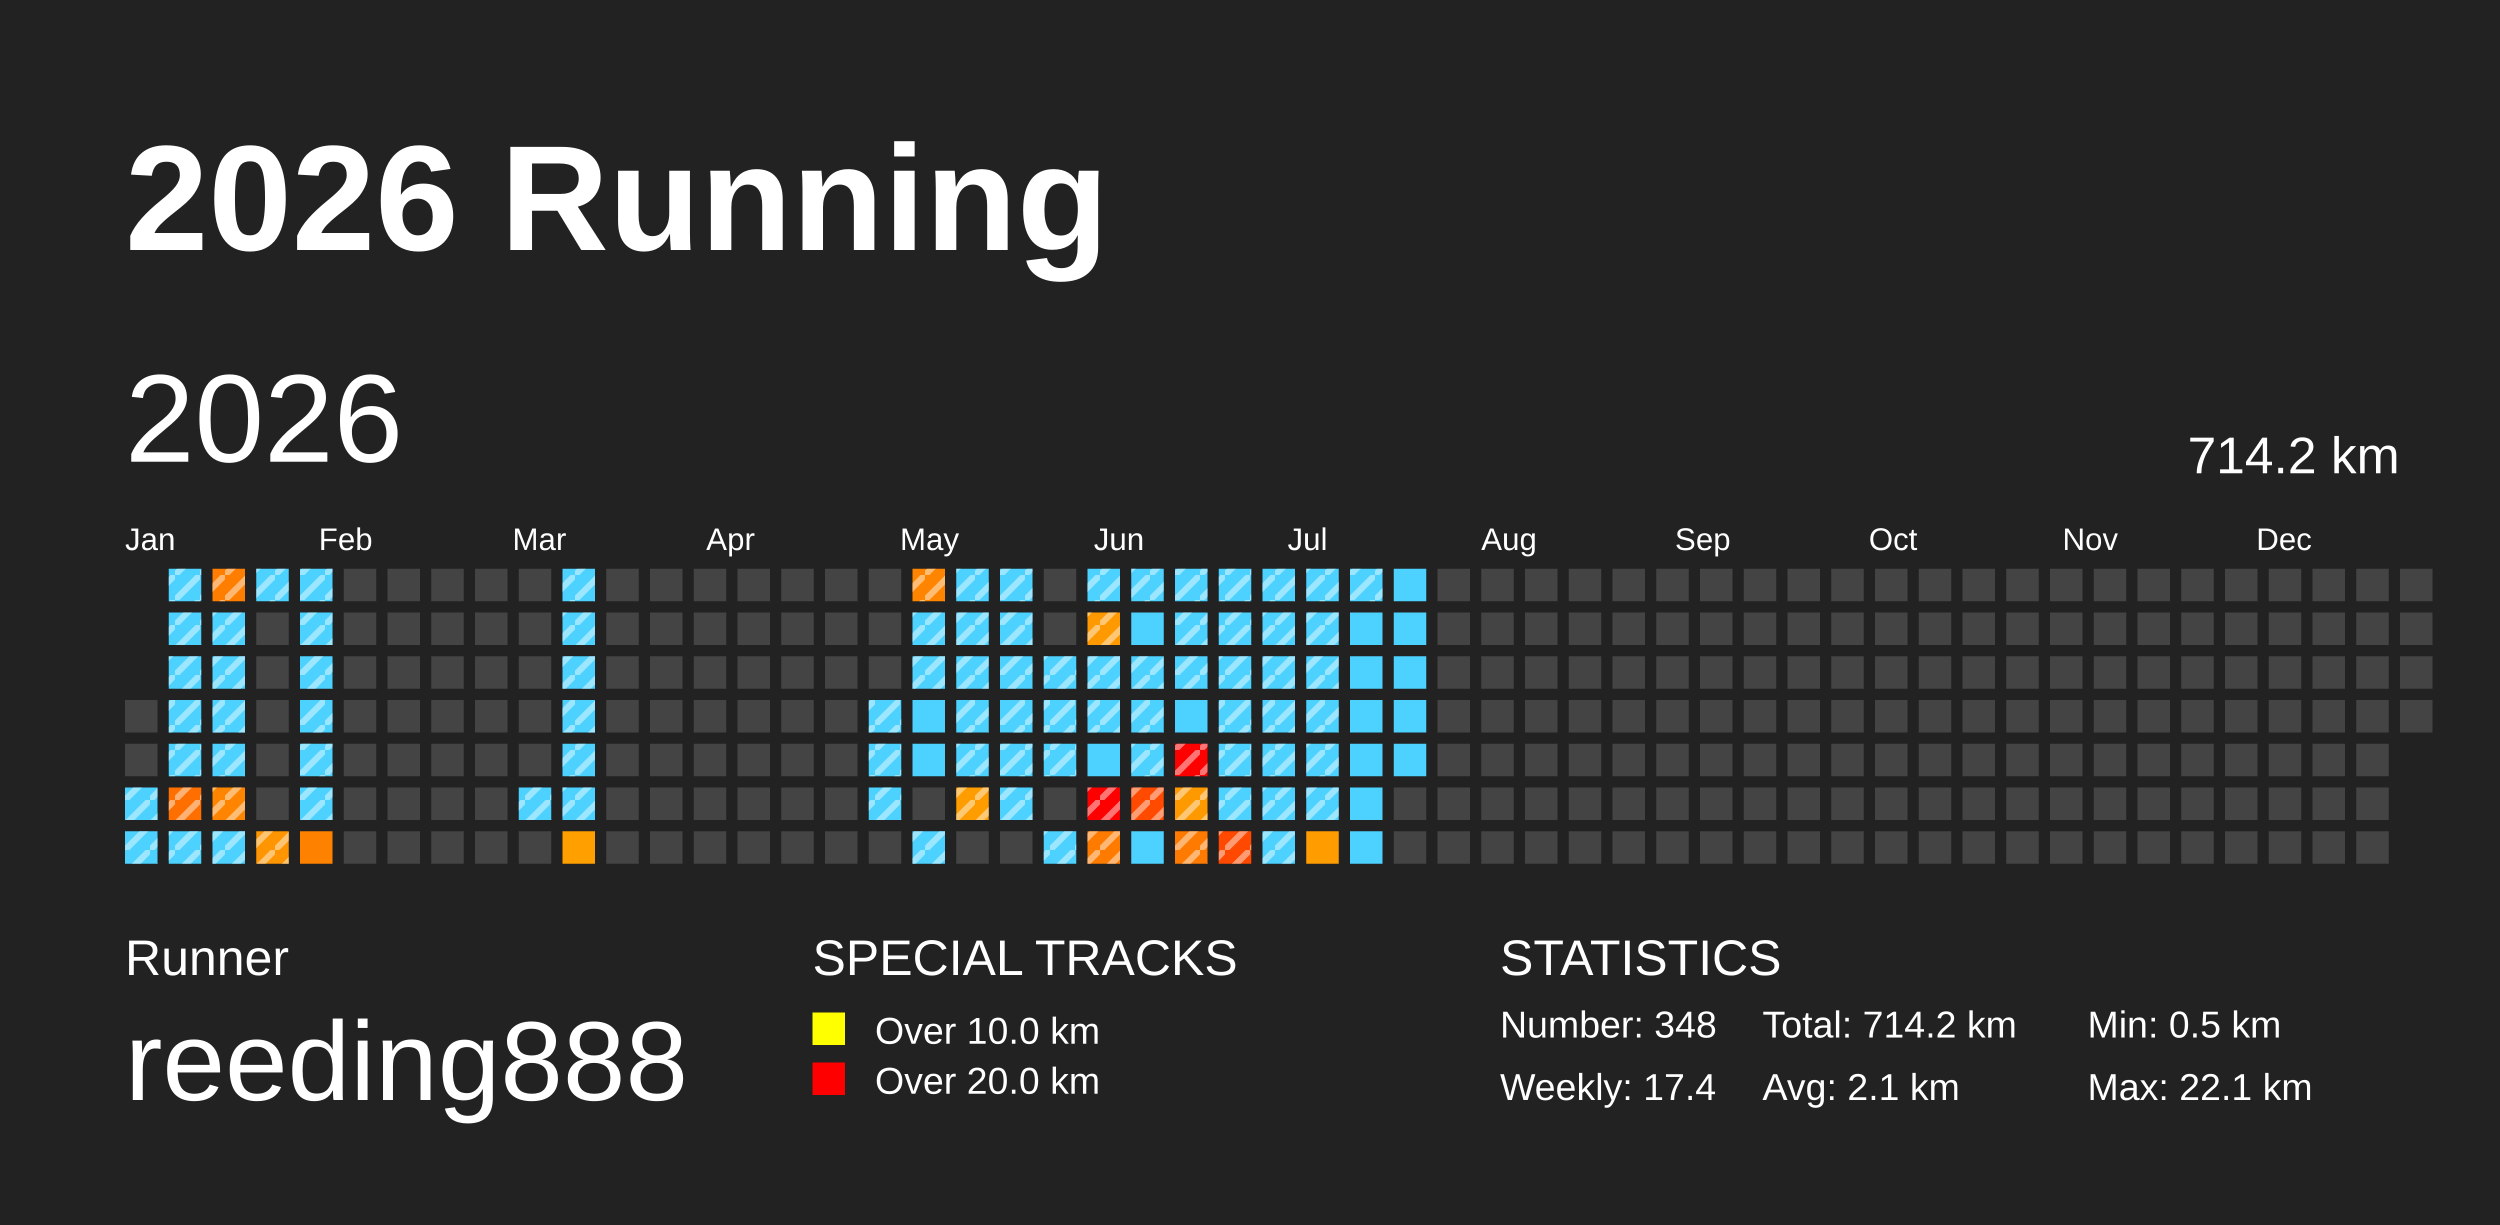
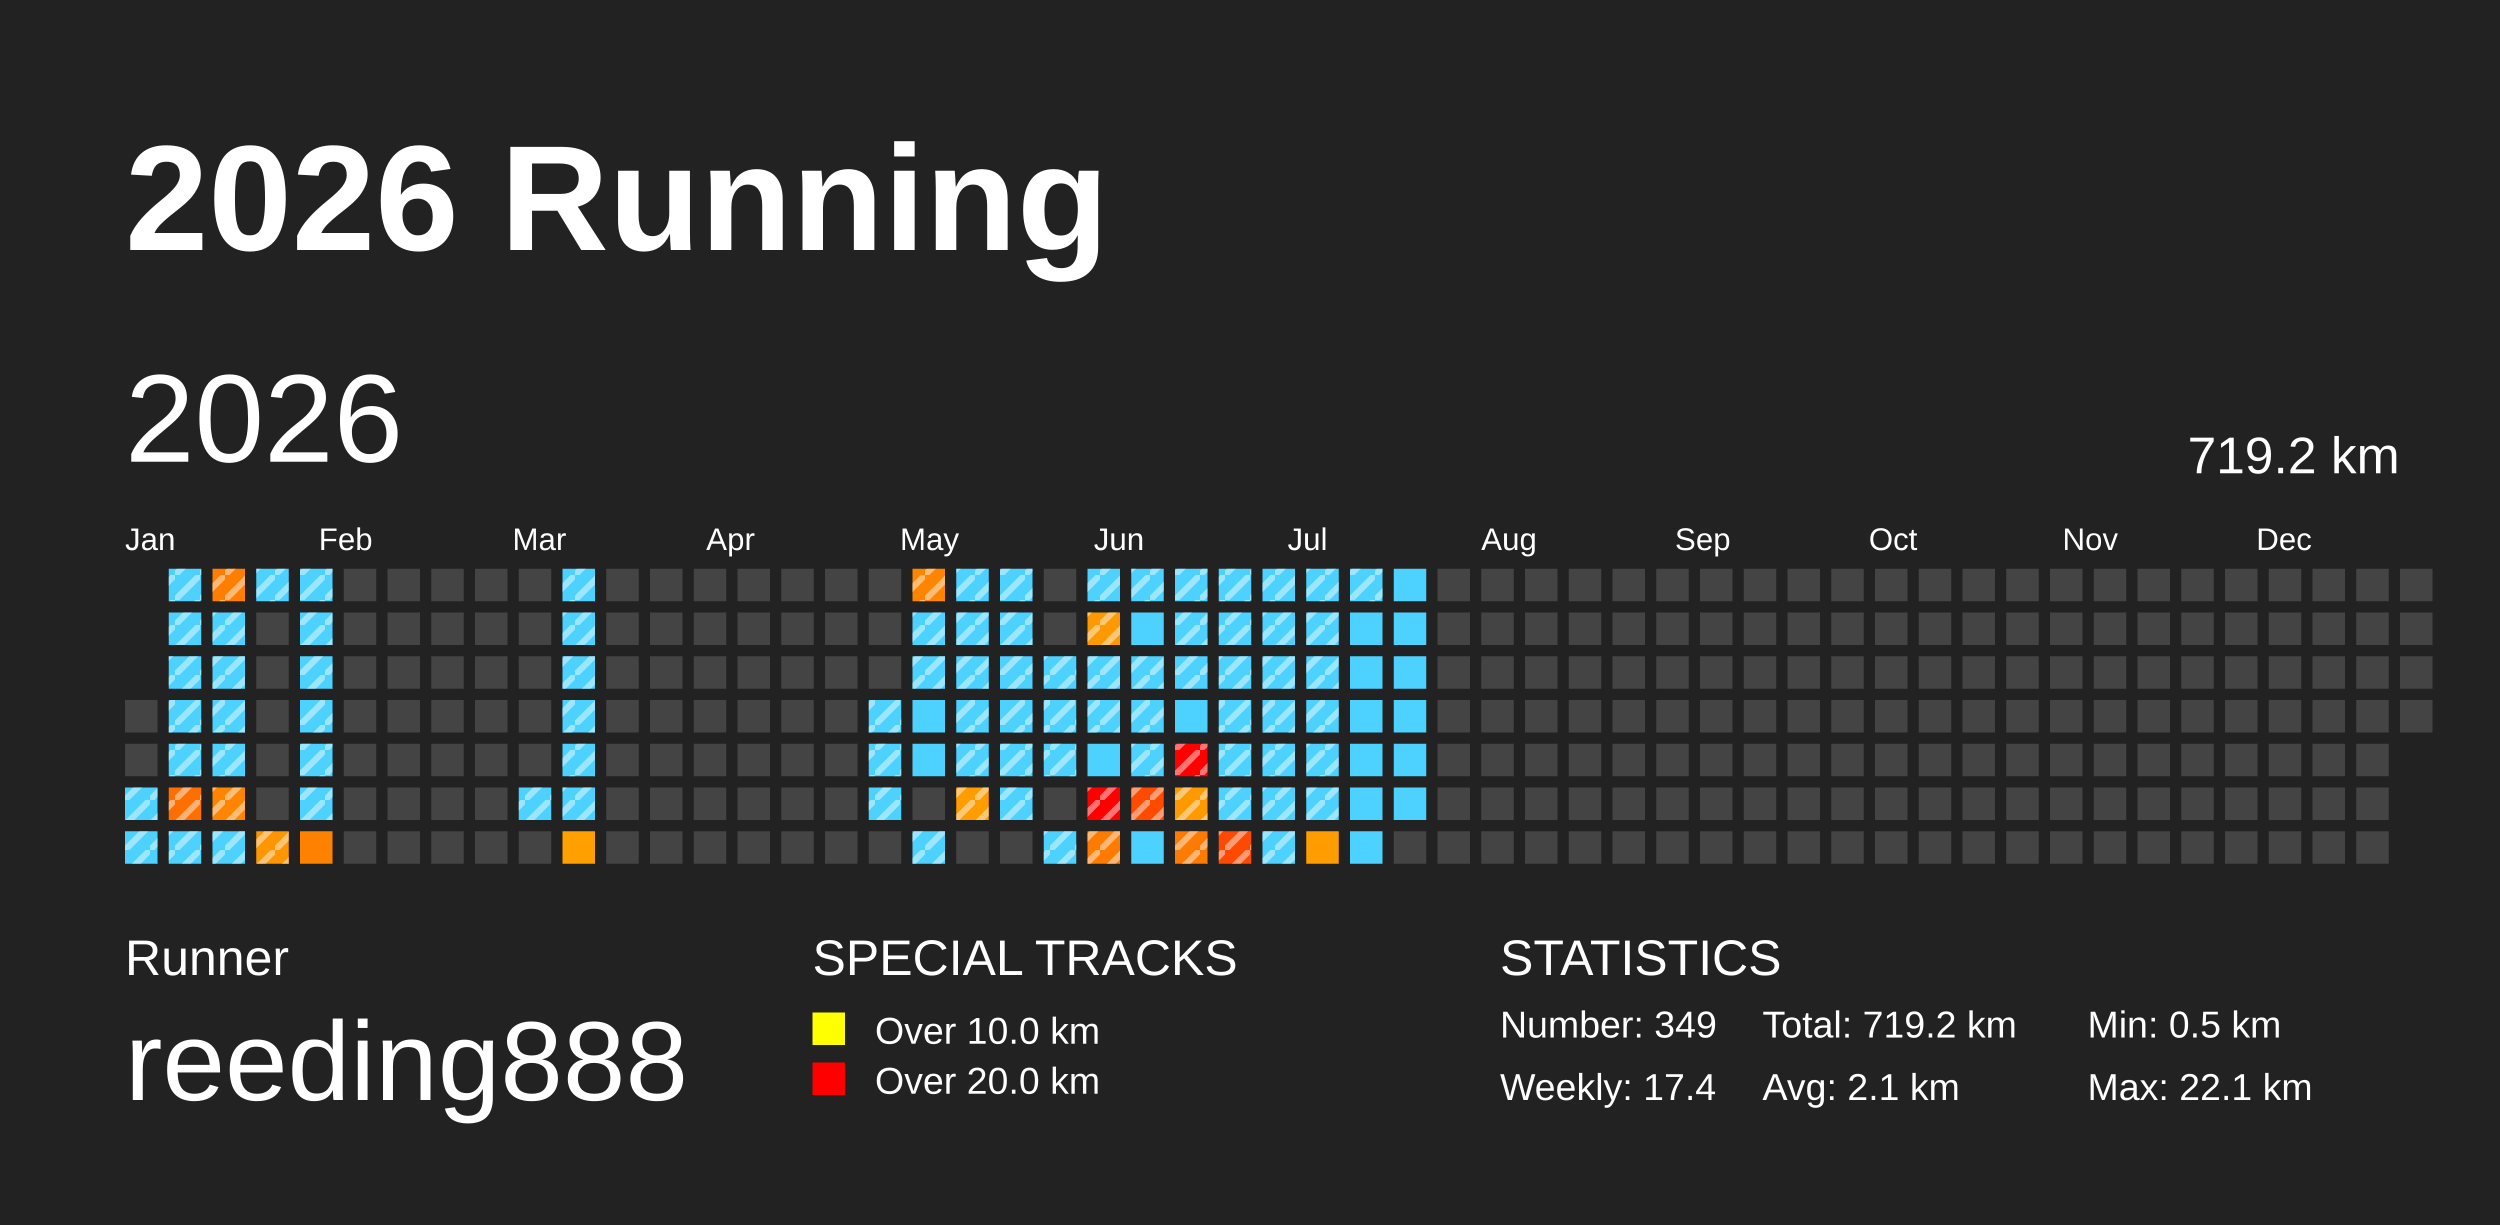
<svg xmlns="http://www.w3.org/2000/svg" baseProfile="full" height="98mm" version="1.1" viewBox="0,0,200,98" width="200mm">
  <defs>
    <pattern height="2" id="indoor-stripe" patternUnits="userSpaceOnUse" width="2">
      <line stroke="white" stroke-opacity="0.45" stroke-width="0.5" x1="0" x2="2" y1="2" y2="0" />
    </pattern>
  </defs>
  <rect fill="#222222" height="98" width="200" x="0" y="0" />
  <text fill="#FFFFFF" style="font-size:12px; font-family:Arial; font-weight:bold;" x="10" y="20">2026 Running</text>
  <text fill="#FFFFFF" style="font-size:4px; font-family:Arial" x="10" y="78">Runner</text>
  <text fill="#FFFFFF" style="font-size:9px; font-family:Arial" x="10" y="88">reeding888</text>
  <text fill="#FFFFFF" style="font-size:4px; font-family:Arial" x="65" y="78">SPECIAL TRACKS</text>
  <rect fill="yellow" height="2.6" width="2.6" x="65" y="81" />
  <text fill="#FFFFFF" style="font-size:3px; font-family:Arial" x="70" y="83.5">Over 10.0 km</text>
  <rect fill="red" height="2.6" width="2.6" x="65" y="85" />
  <text fill="#FFFFFF" style="font-size:3px; font-family:Arial" x="70" y="87.5">Over 20.0 km</text>
  <text fill="#FFFFFF" style="font-size:4px; font-family:Arial" x="120" y="78">STATISTICS</text>
-   <text fill="#FFFFFF" style="font-size:3px; font-family:Arial" x="120" y="83">Number: 348</text>
+   <text fill="#FFFFFF" style="font-size:3px; font-family:Arial" x="120" y="83">Number: 349</text>
  <text fill="#FFFFFF" style="font-size:3px; font-family:Arial" x="120" y="88">Weekly: 17.4</text>
-   <text fill="#FFFFFF" style="font-size:3px; font-family:Arial" x="141" y="83">Total: 714.2 km</text>
+   <text fill="#FFFFFF" style="font-size:3px; font-family:Arial" x="141" y="83">Total: 719.2 km</text>
  <text fill="#FFFFFF" style="font-size:3px; font-family:Arial" x="141" y="88">Avg: 2.1 km</text>
  <text fill="#FFFFFF" style="font-size:3px; font-family:Arial" x="167" y="83">Min: 0.5 km</text>
  <text fill="#FFFFFF" style="font-size:3px; font-family:Arial" x="167" y="88">Max: 22.1 km</text>
  <text dominant-baseline="hanging" fill="#FFFFFF" style="font-size:10.0px; font-family:Arial;" x="10" y="30">2026</text>
-   <text dominant-baseline="hanging" fill="#FFFFFF" style="font-size:4.125px; font-family:Arial;" x="175" y="35">714.2 km</text>
+   <text dominant-baseline="hanging" fill="#FFFFFF" style="font-size:4.125px; font-family:Arial;" x="175" y="35">719.2 km</text>
  <text fill="#FFFFFF" style="font-size:2.5px; font-family:Arial" x="10.0" y="44">Jan</text>
  <text fill="#FFFFFF" style="font-size:2.5px; font-family:Arial" x="25.5" y="44">Feb</text>
  <text fill="#FFFFFF" style="font-size:2.5px; font-family:Arial" x="41.0" y="44">Mar</text>
  <text fill="#FFFFFF" style="font-size:2.5px; font-family:Arial" x="56.5" y="44">Apr</text>
  <text fill="#FFFFFF" style="font-size:2.5px; font-family:Arial" x="72.0" y="44">May</text>
  <text fill="#FFFFFF" style="font-size:2.5px; font-family:Arial" x="87.5" y="44">Jun</text>
  <text fill="#FFFFFF" style="font-size:2.5px; font-family:Arial" x="103.0" y="44">Jul</text>
  <text fill="#FFFFFF" style="font-size:2.5px; font-family:Arial" x="118.5" y="44">Aug</text>
  <text fill="#FFFFFF" style="font-size:2.5px; font-family:Arial" x="134.0" y="44">Sep</text>
  <text fill="#FFFFFF" style="font-size:2.5px; font-family:Arial" x="149.5" y="44">Oct</text>
  <text fill="#FFFFFF" style="font-size:2.5px; font-family:Arial" x="165.0" y="44">Nov</text>
  <text fill="#FFFFFF" style="font-size:2.5px; font-family:Arial" x="180.5" y="44">Dec</text>
  <rect fill="#444444" height="2.6" width="2.6" x="10.0" y="56.0" />
  <rect fill="#444444" height="2.6" width="2.6" x="10.0" y="59.5" />
  <rect fill="#4dd2ff" height="2.6" width="2.6" x="10.0" y="63.0" />
  <rect fill="url(#indoor-stripe)" height="2.6" style="pointer-events: none;" width="2.6" x="10.0" y="63.0" />
  <rect fill="#4dd2ff" height="2.6" width="2.6" x="10.0" y="66.5" />
  <rect fill="url(#indoor-stripe)" height="2.6" style="pointer-events: none;" width="2.6" x="10.0" y="66.5" />
  <rect fill="#4dd2ff" height="2.6" width="2.6" x="13.5" y="45.5" />
  <rect fill="url(#indoor-stripe)" height="2.6" style="pointer-events: none;" width="2.6" x="13.5" y="45.5" />
  <rect fill="#4dd2ff" height="2.6" width="2.6" x="13.5" y="49.0" />
  <rect fill="url(#indoor-stripe)" height="2.6" style="pointer-events: none;" width="2.6" x="13.5" y="49.0" />
  <rect fill="#4dd2ff" height="2.6" width="2.6" x="13.5" y="52.5" />
  <rect fill="url(#indoor-stripe)" height="2.6" style="pointer-events: none;" width="2.6" x="13.5" y="52.5" />
  <rect fill="#4dd2ff" height="2.6" width="2.6" x="13.5" y="56.0" />
  <rect fill="url(#indoor-stripe)" height="2.6" style="pointer-events: none;" width="2.6" x="13.5" y="56.0" />
  <rect fill="#4dd2ff" height="2.6" width="2.6" x="13.5" y="59.5" />
  <rect fill="url(#indoor-stripe)" height="2.6" style="pointer-events: none;" width="2.6" x="13.5" y="59.5" />
  <rect fill="#ff6f00" height="2.6" width="2.6" x="13.5" y="63.0" />
  <rect fill="url(#indoor-stripe)" height="2.6" style="pointer-events: none;" width="2.6" x="13.5" y="63.0" />
  <rect fill="#4dd2ff" height="2.6" width="2.6" x="13.5" y="66.5" />
  <rect fill="url(#indoor-stripe)" height="2.6" style="pointer-events: none;" width="2.6" x="13.5" y="66.5" />
  <rect fill="#ff7e00" height="2.6" width="2.6" x="17.0" y="45.5" />
  <rect fill="url(#indoor-stripe)" height="2.6" style="pointer-events: none;" width="2.6" x="17.0" y="45.5" />
  <rect fill="#4dd2ff" height="2.6" width="2.6" x="17.0" y="49.0" />
  <rect fill="url(#indoor-stripe)" height="2.6" style="pointer-events: none;" width="2.6" x="17.0" y="49.0" />
  <rect fill="#4dd2ff" height="2.6" width="2.6" x="17.0" y="52.5" />
  <rect fill="url(#indoor-stripe)" height="2.6" style="pointer-events: none;" width="2.6" x="17.0" y="52.5" />
  <rect fill="#4dd2ff" height="2.6" width="2.6" x="17.0" y="56.0" />
  <rect fill="url(#indoor-stripe)" height="2.6" style="pointer-events: none;" width="2.6" x="17.0" y="56.0" />
  <rect fill="#4dd2ff" height="2.6" width="2.6" x="17.0" y="59.5" />
  <rect fill="url(#indoor-stripe)" height="2.6" style="pointer-events: none;" width="2.6" x="17.0" y="59.5" />
  <rect fill="#ff8500" height="2.6" width="2.6" x="17.0" y="63.0" />
  <rect fill="url(#indoor-stripe)" height="2.6" style="pointer-events: none;" width="2.6" x="17.0" y="63.0" />
  <rect fill="#4dd2ff" height="2.6" width="2.6" x="17.0" y="66.5" />
  <rect fill="url(#indoor-stripe)" height="2.6" style="pointer-events: none;" width="2.6" x="17.0" y="66.5" />
  <rect fill="#4dd2ff" height="2.6" width="2.6" x="20.5" y="45.5" />
  <rect fill="url(#indoor-stripe)" height="2.6" style="pointer-events: none;" width="2.6" x="20.5" y="45.5" />
  <rect fill="#444444" height="2.6" width="2.6" x="20.5" y="49.0" />
  <rect fill="#444444" height="2.6" width="2.6" x="20.5" y="52.5" />
  <rect fill="#444444" height="2.6" width="2.6" x="20.5" y="56.0" />
  <rect fill="#444444" height="2.6" width="2.6" x="20.5" y="59.5" />
  <rect fill="#444444" height="2.6" width="2.6" x="20.5" y="63.0" />
  <rect fill="#ff9500" height="2.6" width="2.6" x="20.5" y="66.5" />
  <rect fill="url(#indoor-stripe)" height="2.6" style="pointer-events: none;" width="2.6" x="20.5" y="66.5" />
  <rect fill="#4dd2ff" height="2.6" width="2.6" x="24.0" y="45.5" />
  <rect fill="url(#indoor-stripe)" height="2.6" style="pointer-events: none;" width="2.6" x="24.0" y="45.5" />
  <rect fill="#4dd2ff" height="2.6" width="2.6" x="24.0" y="49.0" />
  <rect fill="url(#indoor-stripe)" height="2.6" style="pointer-events: none;" width="2.6" x="24.0" y="49.0" />
  <rect fill="#4dd2ff" height="2.6" width="2.6" x="24.0" y="52.5" />
  <rect fill="url(#indoor-stripe)" height="2.6" style="pointer-events: none;" width="2.6" x="24.0" y="52.5" />
  <rect fill="#4dd2ff" height="2.6" width="2.6" x="24.0" y="56.0" />
  <rect fill="url(#indoor-stripe)" height="2.6" style="pointer-events: none;" width="2.6" x="24.0" y="56.0" />
  <rect fill="#4dd2ff" height="2.6" width="2.6" x="24.0" y="59.5" />
  <rect fill="url(#indoor-stripe)" height="2.6" style="pointer-events: none;" width="2.6" x="24.0" y="59.5" />
  <rect fill="#4dd2ff" height="2.6" width="2.6" x="24.0" y="63.0" />
  <rect fill="url(#indoor-stripe)" height="2.6" style="pointer-events: none;" width="2.6" x="24.0" y="63.0" />
  <rect fill="#ff8100" height="2.6" width="2.6" x="24.0" y="66.5" />
  <rect fill="#444444" height="2.6" width="2.6" x="27.5" y="45.5" />
  <rect fill="#444444" height="2.6" width="2.6" x="27.5" y="49.0" />
  <rect fill="#444444" height="2.6" width="2.6" x="27.5" y="52.5" />
  <rect fill="#444444" height="2.6" width="2.6" x="27.5" y="56.0" />
  <rect fill="#444444" height="2.6" width="2.6" x="27.5" y="59.5" />
  <rect fill="#444444" height="2.6" width="2.6" x="27.5" y="63.0" />
  <rect fill="#444444" height="2.6" width="2.6" x="27.5" y="66.5" />
  <rect fill="#444444" height="2.6" width="2.6" x="31.0" y="45.5" />
  <rect fill="#444444" height="2.6" width="2.6" x="31.0" y="49.0" />
  <rect fill="#444444" height="2.6" width="2.6" x="31.0" y="52.5" />
  <rect fill="#444444" height="2.6" width="2.6" x="31.0" y="56.0" />
  <rect fill="#444444" height="2.6" width="2.6" x="31.0" y="59.5" />
  <rect fill="#444444" height="2.6" width="2.6" x="31.0" y="63.0" />
  <rect fill="#444444" height="2.6" width="2.6" x="31.0" y="66.5" />
  <rect fill="#444444" height="2.6" width="2.6" x="34.5" y="45.5" />
  <rect fill="#444444" height="2.6" width="2.6" x="34.5" y="49.0" />
  <rect fill="#444444" height="2.6" width="2.6" x="34.5" y="52.5" />
  <rect fill="#444444" height="2.6" width="2.6" x="34.5" y="56.0" />
  <rect fill="#444444" height="2.6" width="2.6" x="34.5" y="59.5" />
  <rect fill="#444444" height="2.6" width="2.6" x="34.5" y="63.0" />
  <rect fill="#444444" height="2.6" width="2.6" x="34.5" y="66.5" />
  <rect fill="#444444" height="2.6" width="2.6" x="38.0" y="45.5" />
  <rect fill="#444444" height="2.6" width="2.6" x="38.0" y="49.0" />
  <rect fill="#444444" height="2.6" width="2.6" x="38.0" y="52.5" />
  <rect fill="#444444" height="2.6" width="2.6" x="38.0" y="56.0" />
  <rect fill="#444444" height="2.6" width="2.6" x="38.0" y="59.5" />
  <rect fill="#444444" height="2.6" width="2.6" x="38.0" y="63.0" />
  <rect fill="#444444" height="2.6" width="2.6" x="38.0" y="66.5" />
  <rect fill="#444444" height="2.6" width="2.6" x="41.5" y="45.5" />
  <rect fill="#444444" height="2.6" width="2.6" x="41.5" y="49.0" />
  <rect fill="#444444" height="2.6" width="2.6" x="41.5" y="52.5" />
  <rect fill="#444444" height="2.6" width="2.6" x="41.5" y="56.0" />
  <rect fill="#444444" height="2.6" width="2.6" x="41.5" y="59.5" />
  <rect fill="#4dd2ff" height="2.6" width="2.6" x="41.5" y="63.0" />
  <rect fill="url(#indoor-stripe)" height="2.6" style="pointer-events: none;" width="2.6" x="41.5" y="63.0" />
  <rect fill="#444444" height="2.6" width="2.6" x="41.5" y="66.5" />
  <rect fill="#4dd2ff" height="2.6" width="2.6" x="45.0" y="45.5" />
  <rect fill="url(#indoor-stripe)" height="2.6" style="pointer-events: none;" width="2.6" x="45.0" y="45.5" />
  <rect fill="#4dd2ff" height="2.6" width="2.6" x="45.0" y="49.0" />
  <rect fill="url(#indoor-stripe)" height="2.6" style="pointer-events: none;" width="2.6" x="45.0" y="49.0" />
  <rect fill="#4dd2ff" height="2.6" width="2.6" x="45.0" y="52.5" />
  <rect fill="url(#indoor-stripe)" height="2.6" style="pointer-events: none;" width="2.6" x="45.0" y="52.5" />
  <rect fill="#4dd2ff" height="2.6" width="2.6" x="45.0" y="56.0" />
  <rect fill="url(#indoor-stripe)" height="2.6" style="pointer-events: none;" width="2.6" x="45.0" y="56.0" />
  <rect fill="#4dd2ff" height="2.6" width="2.6" x="45.0" y="59.5" />
  <rect fill="url(#indoor-stripe)" height="2.6" style="pointer-events: none;" width="2.6" x="45.0" y="59.5" />
  <rect fill="#4dd2ff" height="2.6" width="2.6" x="45.0" y="63.0" />
  <rect fill="url(#indoor-stripe)" height="2.6" style="pointer-events: none;" width="2.6" x="45.0" y="63.0" />
  <rect fill="#ff9f00" height="2.6" width="2.6" x="45.0" y="66.5" />
  <rect fill="#444444" height="2.6" width="2.6" x="48.5" y="45.5" />
  <rect fill="#444444" height="2.6" width="2.6" x="48.5" y="49.0" />
  <rect fill="#444444" height="2.6" width="2.6" x="48.5" y="52.5" />
  <rect fill="#444444" height="2.6" width="2.6" x="48.5" y="56.0" />
  <rect fill="#444444" height="2.6" width="2.6" x="48.5" y="59.5" />
  <rect fill="#444444" height="2.6" width="2.6" x="48.5" y="63.0" />
  <rect fill="#444444" height="2.6" width="2.6" x="48.5" y="66.5" />
  <rect fill="#444444" height="2.6" width="2.6" x="52.0" y="45.5" />
  <rect fill="#444444" height="2.6" width="2.6" x="52.0" y="49.0" />
  <rect fill="#444444" height="2.6" width="2.6" x="52.0" y="52.5" />
  <rect fill="#444444" height="2.6" width="2.6" x="52.0" y="56.0" />
  <rect fill="#444444" height="2.6" width="2.6" x="52.0" y="59.5" />
  <rect fill="#444444" height="2.6" width="2.6" x="52.0" y="63.0" />
  <rect fill="#444444" height="2.6" width="2.6" x="52.0" y="66.5" />
  <rect fill="#444444" height="2.6" width="2.6" x="55.5" y="45.5" />
  <rect fill="#444444" height="2.6" width="2.6" x="55.5" y="49.0" />
  <rect fill="#444444" height="2.6" width="2.6" x="55.5" y="52.5" />
  <rect fill="#444444" height="2.6" width="2.6" x="55.5" y="56.0" />
  <rect fill="#444444" height="2.6" width="2.6" x="55.5" y="59.5" />
  <rect fill="#444444" height="2.6" width="2.6" x="55.5" y="63.0" />
  <rect fill="#444444" height="2.6" width="2.6" x="55.5" y="66.5" />
  <rect fill="#444444" height="2.6" width="2.6" x="59.0" y="45.5" />
  <rect fill="#444444" height="2.6" width="2.6" x="59.0" y="49.0" />
  <rect fill="#444444" height="2.6" width="2.6" x="59.0" y="52.5" />
  <rect fill="#444444" height="2.6" width="2.6" x="59.0" y="56.0" />
  <rect fill="#444444" height="2.6" width="2.6" x="59.0" y="59.5" />
  <rect fill="#444444" height="2.6" width="2.6" x="59.0" y="63.0" />
  <rect fill="#444444" height="2.6" width="2.6" x="59.0" y="66.5" />
  <rect fill="#444444" height="2.6" width="2.6" x="62.5" y="45.5" />
  <rect fill="#444444" height="2.6" width="2.6" x="62.5" y="49.0" />
  <rect fill="#444444" height="2.6" width="2.6" x="62.5" y="52.5" />
  <rect fill="#444444" height="2.6" width="2.6" x="62.5" y="56.0" />
  <rect fill="#444444" height="2.6" width="2.6" x="62.5" y="59.5" />
  <rect fill="#444444" height="2.6" width="2.6" x="62.5" y="63.0" />
  <rect fill="#444444" height="2.6" width="2.6" x="62.5" y="66.5" />
  <rect fill="#444444" height="2.6" width="2.6" x="66.0" y="45.5" />
  <rect fill="#444444" height="2.6" width="2.6" x="66.0" y="49.0" />
  <rect fill="#444444" height="2.6" width="2.6" x="66.0" y="52.5" />
  <rect fill="#444444" height="2.6" width="2.6" x="66.0" y="56.0" />
  <rect fill="#444444" height="2.6" width="2.6" x="66.0" y="59.5" />
  <rect fill="#444444" height="2.6" width="2.6" x="66.0" y="63.0" />
  <rect fill="#444444" height="2.6" width="2.6" x="66.0" y="66.5" />
  <rect fill="#444444" height="2.6" width="2.6" x="69.5" y="45.5" />
  <rect fill="#444444" height="2.6" width="2.6" x="69.5" y="49.0" />
  <rect fill="#444444" height="2.6" width="2.6" x="69.5" y="52.5" />
  <rect fill="#4dd2ff" height="2.6" width="2.6" x="69.5" y="56.0" />
  <rect fill="url(#indoor-stripe)" height="2.6" style="pointer-events: none;" width="2.6" x="69.5" y="56.0" />
  <rect fill="#4dd2ff" height="2.6" width="2.6" x="69.5" y="59.5" />
  <rect fill="url(#indoor-stripe)" height="2.6" style="pointer-events: none;" width="2.6" x="69.5" y="59.5" />
  <rect fill="#4dd2ff" height="2.6" width="2.6" x="69.5" y="63.0" />
  <rect fill="url(#indoor-stripe)" height="2.6" style="pointer-events: none;" width="2.6" x="69.5" y="63.0" />
  <rect fill="#444444" height="2.6" width="2.6" x="69.5" y="66.5" />
  <rect fill="#ff8500" height="2.6" width="2.6" x="73.0" y="45.5" />
  <rect fill="url(#indoor-stripe)" height="2.6" style="pointer-events: none;" width="2.6" x="73.0" y="45.5" />
  <rect fill="#4dd2ff" height="2.6" width="2.6" x="73.0" y="49.0" />
  <rect fill="url(#indoor-stripe)" height="2.6" style="pointer-events: none;" width="2.6" x="73.0" y="49.0" />
  <rect fill="#4dd2ff" height="2.6" width="2.6" x="73.0" y="52.5" />
  <rect fill="url(#indoor-stripe)" height="2.6" style="pointer-events: none;" width="2.6" x="73.0" y="52.5" />
  <rect fill="#4dd2ff" height="2.6" width="2.6" x="73.0" y="56.0" />
  <rect fill="#4dd2ff" height="2.6" width="2.6" x="73.0" y="59.5" />
  <rect fill="#444444" height="2.6" width="2.6" x="73.0" y="63.0" />
  <rect fill="#4dd2ff" height="2.6" width="2.6" x="73.0" y="66.5" />
  <rect fill="url(#indoor-stripe)" height="2.6" style="pointer-events: none;" width="2.6" x="73.0" y="66.5" />
  <rect fill="#4dd2ff" height="2.6" width="2.6" x="76.5" y="45.5" />
  <rect fill="url(#indoor-stripe)" height="2.6" style="pointer-events: none;" width="2.6" x="76.5" y="45.5" />
  <rect fill="#4dd2ff" height="2.6" width="2.6" x="76.5" y="49.0" />
  <rect fill="url(#indoor-stripe)" height="2.6" style="pointer-events: none;" width="2.6" x="76.5" y="49.0" />
  <rect fill="#4dd2ff" height="2.6" width="2.6" x="76.5" y="52.5" />
  <rect fill="url(#indoor-stripe)" height="2.6" style="pointer-events: none;" width="2.6" x="76.5" y="52.5" />
  <rect fill="#4dd2ff" height="2.6" width="2.6" x="76.5" y="56.0" />
  <rect fill="url(#indoor-stripe)" height="2.6" style="pointer-events: none;" width="2.6" x="76.5" y="56.0" />
  <rect fill="#4dd2ff" height="2.6" width="2.6" x="76.5" y="59.5" />
  <rect fill="url(#indoor-stripe)" height="2.6" style="pointer-events: none;" width="2.6" x="76.5" y="59.5" />
  <rect fill="#ff9c00" height="2.6" width="2.6" x="76.5" y="63.0" />
  <rect fill="url(#indoor-stripe)" height="2.6" style="pointer-events: none;" width="2.6" x="76.5" y="63.0" />
  <rect fill="#444444" height="2.6" width="2.6" x="76.5" y="66.5" />
  <rect fill="#4dd2ff" height="2.6" width="2.6" x="80.0" y="45.5" />
  <rect fill="url(#indoor-stripe)" height="2.6" style="pointer-events: none;" width="2.6" x="80.0" y="45.5" />
  <rect fill="#4dd2ff" height="2.6" width="2.6" x="80.0" y="49.0" />
  <rect fill="url(#indoor-stripe)" height="2.6" style="pointer-events: none;" width="2.6" x="80.0" y="49.0" />
  <rect fill="#4dd2ff" height="2.6" width="2.6" x="80.0" y="52.5" />
  <rect fill="url(#indoor-stripe)" height="2.6" style="pointer-events: none;" width="2.6" x="80.0" y="52.5" />
  <rect fill="#4dd2ff" height="2.6" width="2.6" x="80.0" y="56.0" />
  <rect fill="url(#indoor-stripe)" height="2.6" style="pointer-events: none;" width="2.6" x="80.0" y="56.0" />
  <rect fill="#4dd2ff" height="2.6" width="2.6" x="80.0" y="59.5" />
  <rect fill="url(#indoor-stripe)" height="2.6" style="pointer-events: none;" width="2.6" x="80.0" y="59.5" />
  <rect fill="#4dd2ff" height="2.6" width="2.6" x="80.0" y="63.0" />
  <rect fill="url(#indoor-stripe)" height="2.6" style="pointer-events: none;" width="2.6" x="80.0" y="63.0" />
  <rect fill="#444444" height="2.6" width="2.6" x="80.0" y="66.5" />
  <rect fill="#444444" height="2.6" width="2.6" x="83.5" y="45.5" />
  <rect fill="#444444" height="2.6" width="2.6" x="83.5" y="49.0" />
  <rect fill="#4dd2ff" height="2.6" width="2.6" x="83.5" y="52.5" />
  <rect fill="url(#indoor-stripe)" height="2.6" style="pointer-events: none;" width="2.6" x="83.5" y="52.5" />
  <rect fill="#4dd2ff" height="2.6" width="2.6" x="83.5" y="56.0" />
  <rect fill="url(#indoor-stripe)" height="2.6" style="pointer-events: none;" width="2.6" x="83.5" y="56.0" />
  <rect fill="#4dd2ff" height="2.6" width="2.6" x="83.5" y="59.5" />
  <rect fill="url(#indoor-stripe)" height="2.6" style="pointer-events: none;" width="2.6" x="83.5" y="59.5" />
  <rect fill="#444444" height="2.6" width="2.6" x="83.5" y="63.0" />
  <rect fill="#4dd2ff" height="2.6" width="2.6" x="83.5" y="66.5" />
  <rect fill="url(#indoor-stripe)" height="2.6" style="pointer-events: none;" width="2.6" x="83.5" y="66.5" />
  <rect fill="#4dd2ff" height="2.6" width="2.6" x="87.0" y="45.5" />
  <rect fill="url(#indoor-stripe)" height="2.6" style="pointer-events: none;" width="2.6" x="87.0" y="45.5" />
  <rect fill="#ff9900" height="2.6" width="2.6" x="87.0" y="49.0" />
  <rect fill="url(#indoor-stripe)" height="2.6" style="pointer-events: none;" width="2.6" x="87.0" y="49.0" />
  <rect fill="#4dd2ff" height="2.6" width="2.6" x="87.0" y="52.5" />
  <rect fill="url(#indoor-stripe)" height="2.6" style="pointer-events: none;" width="2.6" x="87.0" y="52.5" />
  <rect fill="#4dd2ff" height="2.6" width="2.6" x="87.0" y="56.0" />
  <rect fill="url(#indoor-stripe)" height="2.6" style="pointer-events: none;" width="2.6" x="87.0" y="56.0" />
  <rect fill="#4dd2ff" height="2.6" width="2.6" x="87.0" y="59.5" />
  <rect fill="red" height="2.6" width="2.6" x="87.0" y="63.0" />
  <rect fill="url(#indoor-stripe)" height="2.6" style="pointer-events: none;" width="2.6" x="87.0" y="63.0" />
  <rect fill="#ff7b00" height="2.6" width="2.6" x="87.0" y="66.5" />
  <rect fill="url(#indoor-stripe)" height="2.6" style="pointer-events: none;" width="2.6" x="87.0" y="66.5" />
  <rect fill="#4dd2ff" height="2.6" width="2.6" x="90.5" y="45.5" />
  <rect fill="url(#indoor-stripe)" height="2.6" style="pointer-events: none;" width="2.6" x="90.5" y="45.5" />
  <rect fill="#4dd2ff" height="2.6" width="2.6" x="90.5" y="49.0" />
  <rect fill="#4dd2ff" height="2.6" width="2.6" x="90.5" y="52.5" />
  <rect fill="url(#indoor-stripe)" height="2.6" style="pointer-events: none;" width="2.6" x="90.5" y="52.5" />
  <rect fill="#4dd2ff" height="2.6" width="2.6" x="90.5" y="56.0" />
  <rect fill="url(#indoor-stripe)" height="2.6" style="pointer-events: none;" width="2.6" x="90.5" y="56.0" />
  <rect fill="#4dd2ff" height="2.6" width="2.6" x="90.5" y="59.5" />
  <rect fill="url(#indoor-stripe)" height="2.6" style="pointer-events: none;" width="2.6" x="90.5" y="59.5" />
  <rect fill="#ff4a00" height="2.6" width="2.6" x="90.5" y="63.0" />
  <rect fill="url(#indoor-stripe)" height="2.6" style="pointer-events: none;" width="2.6" x="90.5" y="63.0" />
  <rect fill="#4dd2ff" height="2.6" width="2.6" x="90.5" y="66.5" />
  <rect fill="#4dd2ff" height="2.6" width="2.6" x="94.0" y="45.5" />
  <rect fill="url(#indoor-stripe)" height="2.6" style="pointer-events: none;" width="2.6" x="94.0" y="45.5" />
  <rect fill="#4dd2ff" height="2.6" width="2.6" x="94.0" y="49.0" />
  <rect fill="url(#indoor-stripe)" height="2.6" style="pointer-events: none;" width="2.6" x="94.0" y="49.0" />
  <rect fill="#4dd2ff" height="2.6" width="2.6" x="94.0" y="52.5" />
  <rect fill="url(#indoor-stripe)" height="2.6" style="pointer-events: none;" width="2.6" x="94.0" y="52.5" />
  <rect fill="#4dd2ff" height="2.6" width="2.6" x="94.0" y="56.0" />
  <rect fill="red" height="2.6" width="2.6" x="94.0" y="59.5" />
  <rect fill="url(#indoor-stripe)" height="2.6" style="pointer-events: none;" width="2.6" x="94.0" y="59.5" />
  <rect fill="#ff9900" height="2.6" width="2.6" x="94.0" y="63.0" />
  <rect fill="url(#indoor-stripe)" height="2.6" style="pointer-events: none;" width="2.6" x="94.0" y="63.0" />
  <rect fill="#ff7a00" height="2.6" width="2.6" x="94.0" y="66.5" />
  <rect fill="url(#indoor-stripe)" height="2.6" style="pointer-events: none;" width="2.6" x="94.0" y="66.5" />
  <rect fill="#4dd2ff" height="2.6" width="2.6" x="97.5" y="45.5" />
  <rect fill="url(#indoor-stripe)" height="2.6" style="pointer-events: none;" width="2.6" x="97.5" y="45.5" />
  <rect fill="#4dd2ff" height="2.6" width="2.6" x="97.5" y="49.0" />
  <rect fill="url(#indoor-stripe)" height="2.6" style="pointer-events: none;" width="2.6" x="97.5" y="49.0" />
  <rect fill="#4dd2ff" height="2.6" width="2.6" x="97.5" y="52.5" />
  <rect fill="url(#indoor-stripe)" height="2.6" style="pointer-events: none;" width="2.6" x="97.5" y="52.5" />
  <rect fill="#4dd2ff" height="2.6" width="2.6" x="97.5" y="56.0" />
  <rect fill="url(#indoor-stripe)" height="2.6" style="pointer-events: none;" width="2.6" x="97.5" y="56.0" />
  <rect fill="#4dd2ff" height="2.6" width="2.6" x="97.5" y="59.5" />
  <rect fill="url(#indoor-stripe)" height="2.6" style="pointer-events: none;" width="2.6" x="97.5" y="59.5" />
  <rect fill="#4dd2ff" height="2.6" width="2.6" x="97.5" y="63.0" />
  <rect fill="url(#indoor-stripe)" height="2.6" style="pointer-events: none;" width="2.6" x="97.5" y="63.0" />
  <rect fill="#ff4900" height="2.6" width="2.6" x="97.5" y="66.5" />
  <rect fill="url(#indoor-stripe)" height="2.6" style="pointer-events: none;" width="2.6" x="97.5" y="66.5" />
  <rect fill="#4dd2ff" height="2.6" width="2.6" x="101.0" y="45.5" />
  <rect fill="url(#indoor-stripe)" height="2.6" style="pointer-events: none;" width="2.6" x="101.0" y="45.5" />
  <rect fill="#4dd2ff" height="2.6" width="2.6" x="101.0" y="49.0" />
  <rect fill="url(#indoor-stripe)" height="2.6" style="pointer-events: none;" width="2.6" x="101.0" y="49.0" />
  <rect fill="#4dd2ff" height="2.6" width="2.6" x="101.0" y="52.5" />
  <rect fill="url(#indoor-stripe)" height="2.6" style="pointer-events: none;" width="2.6" x="101.0" y="52.5" />
  <rect fill="#4dd2ff" height="2.6" width="2.6" x="101.0" y="56.0" />
  <rect fill="url(#indoor-stripe)" height="2.6" style="pointer-events: none;" width="2.6" x="101.0" y="56.0" />
  <rect fill="#4dd2ff" height="2.6" width="2.6" x="101.0" y="59.5" />
  <rect fill="url(#indoor-stripe)" height="2.6" style="pointer-events: none;" width="2.6" x="101.0" y="59.5" />
  <rect fill="#4dd2ff" height="2.6" width="2.6" x="101.0" y="63.0" />
  <rect fill="url(#indoor-stripe)" height="2.6" style="pointer-events: none;" width="2.6" x="101.0" y="63.0" />
  <rect fill="#4dd2ff" height="2.6" width="2.6" x="101.0" y="66.5" />
  <rect fill="url(#indoor-stripe)" height="2.6" style="pointer-events: none;" width="2.6" x="101.0" y="66.5" />
  <rect fill="#4dd2ff" height="2.6" width="2.6" x="104.5" y="45.5" />
  <rect fill="url(#indoor-stripe)" height="2.6" style="pointer-events: none;" width="2.6" x="104.5" y="45.5" />
  <rect fill="#4dd2ff" height="2.6" width="2.6" x="104.5" y="49.0" />
  <rect fill="url(#indoor-stripe)" height="2.6" style="pointer-events: none;" width="2.6" x="104.5" y="49.0" />
  <rect fill="#4dd2ff" height="2.6" width="2.6" x="104.5" y="52.5" />
  <rect fill="url(#indoor-stripe)" height="2.6" style="pointer-events: none;" width="2.6" x="104.5" y="52.5" />
  <rect fill="#4dd2ff" height="2.6" width="2.6" x="104.5" y="56.0" />
  <rect fill="url(#indoor-stripe)" height="2.6" style="pointer-events: none;" width="2.6" x="104.5" y="56.0" />
  <rect fill="#4dd2ff" height="2.6" width="2.6" x="104.5" y="59.5" />
  <rect fill="url(#indoor-stripe)" height="2.6" style="pointer-events: none;" width="2.6" x="104.5" y="59.5" />
  <rect fill="#4dd2ff" height="2.6" width="2.6" x="104.5" y="63.0" />
  <rect fill="url(#indoor-stripe)" height="2.6" style="pointer-events: none;" width="2.6" x="104.5" y="63.0" />
  <rect fill="#ff9d00" height="2.6" width="2.6" x="104.5" y="66.5" />
  <rect fill="#4dd2ff" height="2.6" width="2.6" x="108.0" y="45.5" />
  <rect fill="url(#indoor-stripe)" height="2.6" style="pointer-events: none;" width="2.6" x="108.0" y="45.5" />
  <rect fill="#4dd2ff" height="2.6" width="2.6" x="108.0" y="49.0" />
  <rect fill="#4dd2ff" height="2.6" width="2.6" x="108.0" y="52.5" />
  <rect fill="#4dd2ff" height="2.6" width="2.6" x="108.0" y="56.0" />
  <rect fill="#4dd2ff" height="2.6" width="2.6" x="108.0" y="59.5" />
  <rect fill="#4dd2ff" height="2.6" width="2.6" x="108.0" y="63.0" />
  <rect fill="#4dd2ff" height="2.6" width="2.6" x="108.0" y="66.5" />
  <rect fill="#4dd2ff" height="2.6" width="2.6" x="111.5" y="45.5" />
  <rect fill="#4dd2ff" height="2.6" width="2.6" x="111.5" y="49.0" />
  <rect fill="#4dd2ff" height="2.6" width="2.6" x="111.5" y="52.5" />
  <rect fill="#4dd2ff" height="2.6" width="2.6" x="111.5" y="56.0" />
  <rect fill="#4dd2ff" height="2.6" width="2.6" x="111.5" y="59.5" />
-   <rect fill="#444444" height="2.6" width="2.6" x="111.5" y="63.0" />
+   <rect fill="#4dd2ff" height="2.6" width="2.6" x="111.5" y="63.0" />
  <rect fill="#444444" height="2.6" width="2.6" x="111.5" y="66.5" />
  <rect fill="#444444" height="2.6" width="2.6" x="115.0" y="45.5" />
  <rect fill="#444444" height="2.6" width="2.6" x="115.0" y="49.0" />
  <rect fill="#444444" height="2.6" width="2.6" x="115.0" y="52.5" />
  <rect fill="#444444" height="2.6" width="2.6" x="115.0" y="56.0" />
  <rect fill="#444444" height="2.6" width="2.6" x="115.0" y="59.5" />
  <rect fill="#444444" height="2.6" width="2.6" x="115.0" y="63.0" />
  <rect fill="#444444" height="2.6" width="2.6" x="115.0" y="66.5" />
  <rect fill="#444444" height="2.6" width="2.6" x="118.5" y="45.5" />
  <rect fill="#444444" height="2.6" width="2.6" x="118.5" y="49.0" />
  <rect fill="#444444" height="2.6" width="2.6" x="118.5" y="52.5" />
  <rect fill="#444444" height="2.6" width="2.6" x="118.5" y="56.0" />
  <rect fill="#444444" height="2.6" width="2.6" x="118.5" y="59.5" />
  <rect fill="#444444" height="2.6" width="2.6" x="118.5" y="63.0" />
  <rect fill="#444444" height="2.6" width="2.6" x="118.5" y="66.5" />
  <rect fill="#444444" height="2.6" width="2.6" x="122.0" y="45.5" />
  <rect fill="#444444" height="2.6" width="2.6" x="122.0" y="49.0" />
  <rect fill="#444444" height="2.6" width="2.6" x="122.0" y="52.5" />
  <rect fill="#444444" height="2.6" width="2.6" x="122.0" y="56.0" />
  <rect fill="#444444" height="2.6" width="2.6" x="122.0" y="59.5" />
  <rect fill="#444444" height="2.6" width="2.6" x="122.0" y="63.0" />
  <rect fill="#444444" height="2.6" width="2.6" x="122.0" y="66.5" />
  <rect fill="#444444" height="2.6" width="2.6" x="125.5" y="45.5" />
  <rect fill="#444444" height="2.6" width="2.6" x="125.5" y="49.0" />
  <rect fill="#444444" height="2.6" width="2.6" x="125.5" y="52.5" />
  <rect fill="#444444" height="2.6" width="2.6" x="125.5" y="56.0" />
  <rect fill="#444444" height="2.6" width="2.6" x="125.5" y="59.5" />
  <rect fill="#444444" height="2.6" width="2.6" x="125.5" y="63.0" />
  <rect fill="#444444" height="2.6" width="2.6" x="125.5" y="66.5" />
  <rect fill="#444444" height="2.6" width="2.6" x="129.0" y="45.5" />
  <rect fill="#444444" height="2.6" width="2.6" x="129.0" y="49.0" />
  <rect fill="#444444" height="2.6" width="2.6" x="129.0" y="52.5" />
  <rect fill="#444444" height="2.6" width="2.6" x="129.0" y="56.0" />
  <rect fill="#444444" height="2.6" width="2.6" x="129.0" y="59.5" />
  <rect fill="#444444" height="2.6" width="2.6" x="129.0" y="63.0" />
  <rect fill="#444444" height="2.6" width="2.6" x="129.0" y="66.5" />
  <rect fill="#444444" height="2.6" width="2.6" x="132.5" y="45.5" />
  <rect fill="#444444" height="2.6" width="2.6" x="132.5" y="49.0" />
  <rect fill="#444444" height="2.6" width="2.6" x="132.5" y="52.5" />
  <rect fill="#444444" height="2.6" width="2.6" x="132.5" y="56.0" />
  <rect fill="#444444" height="2.6" width="2.6" x="132.5" y="59.5" />
  <rect fill="#444444" height="2.6" width="2.6" x="132.5" y="63.0" />
  <rect fill="#444444" height="2.6" width="2.6" x="132.5" y="66.5" />
  <rect fill="#444444" height="2.6" width="2.6" x="136.0" y="45.5" />
  <rect fill="#444444" height="2.6" width="2.6" x="136.0" y="49.0" />
  <rect fill="#444444" height="2.6" width="2.6" x="136.0" y="52.5" />
  <rect fill="#444444" height="2.6" width="2.6" x="136.0" y="56.0" />
  <rect fill="#444444" height="2.6" width="2.6" x="136.0" y="59.5" />
  <rect fill="#444444" height="2.6" width="2.6" x="136.0" y="63.0" />
  <rect fill="#444444" height="2.6" width="2.6" x="136.0" y="66.5" />
  <rect fill="#444444" height="2.6" width="2.6" x="139.5" y="45.5" />
  <rect fill="#444444" height="2.6" width="2.6" x="139.5" y="49.0" />
  <rect fill="#444444" height="2.6" width="2.6" x="139.5" y="52.5" />
  <rect fill="#444444" height="2.6" width="2.6" x="139.5" y="56.0" />
  <rect fill="#444444" height="2.6" width="2.6" x="139.5" y="59.5" />
  <rect fill="#444444" height="2.6" width="2.6" x="139.5" y="63.0" />
  <rect fill="#444444" height="2.6" width="2.6" x="139.5" y="66.5" />
  <rect fill="#444444" height="2.6" width="2.6" x="143.0" y="45.5" />
  <rect fill="#444444" height="2.6" width="2.6" x="143.0" y="49.0" />
  <rect fill="#444444" height="2.6" width="2.6" x="143.0" y="52.5" />
  <rect fill="#444444" height="2.6" width="2.6" x="143.0" y="56.0" />
  <rect fill="#444444" height="2.6" width="2.6" x="143.0" y="59.5" />
  <rect fill="#444444" height="2.6" width="2.6" x="143.0" y="63.0" />
  <rect fill="#444444" height="2.6" width="2.6" x="143.0" y="66.5" />
  <rect fill="#444444" height="2.6" width="2.6" x="146.5" y="45.5" />
  <rect fill="#444444" height="2.6" width="2.6" x="146.5" y="49.0" />
  <rect fill="#444444" height="2.6" width="2.6" x="146.5" y="52.5" />
  <rect fill="#444444" height="2.6" width="2.6" x="146.5" y="56.0" />
  <rect fill="#444444" height="2.6" width="2.6" x="146.5" y="59.5" />
  <rect fill="#444444" height="2.6" width="2.6" x="146.5" y="63.0" />
  <rect fill="#444444" height="2.6" width="2.6" x="146.5" y="66.5" />
  <rect fill="#444444" height="2.6" width="2.6" x="150.0" y="45.5" />
  <rect fill="#444444" height="2.6" width="2.6" x="150.0" y="49.0" />
  <rect fill="#444444" height="2.6" width="2.6" x="150.0" y="52.5" />
  <rect fill="#444444" height="2.6" width="2.6" x="150.0" y="56.0" />
  <rect fill="#444444" height="2.6" width="2.6" x="150.0" y="59.5" />
  <rect fill="#444444" height="2.6" width="2.6" x="150.0" y="63.0" />
  <rect fill="#444444" height="2.6" width="2.6" x="150.0" y="66.5" />
  <rect fill="#444444" height="2.6" width="2.6" x="153.5" y="45.5" />
  <rect fill="#444444" height="2.6" width="2.6" x="153.5" y="49.0" />
  <rect fill="#444444" height="2.6" width="2.6" x="153.5" y="52.5" />
  <rect fill="#444444" height="2.6" width="2.6" x="153.5" y="56.0" />
  <rect fill="#444444" height="2.6" width="2.6" x="153.5" y="59.5" />
  <rect fill="#444444" height="2.6" width="2.6" x="153.5" y="63.0" />
  <rect fill="#444444" height="2.6" width="2.6" x="153.5" y="66.5" />
  <rect fill="#444444" height="2.6" width="2.6" x="157.0" y="45.5" />
  <rect fill="#444444" height="2.6" width="2.6" x="157.0" y="49.0" />
  <rect fill="#444444" height="2.6" width="2.6" x="157.0" y="52.5" />
  <rect fill="#444444" height="2.6" width="2.6" x="157.0" y="56.0" />
  <rect fill="#444444" height="2.6" width="2.6" x="157.0" y="59.5" />
  <rect fill="#444444" height="2.6" width="2.6" x="157.0" y="63.0" />
  <rect fill="#444444" height="2.6" width="2.6" x="157.0" y="66.5" />
  <rect fill="#444444" height="2.6" width="2.6" x="160.5" y="45.5" />
  <rect fill="#444444" height="2.6" width="2.6" x="160.5" y="49.0" />
  <rect fill="#444444" height="2.6" width="2.6" x="160.5" y="52.5" />
  <rect fill="#444444" height="2.6" width="2.6" x="160.5" y="56.0" />
  <rect fill="#444444" height="2.6" width="2.6" x="160.5" y="59.5" />
  <rect fill="#444444" height="2.6" width="2.6" x="160.5" y="63.0" />
  <rect fill="#444444" height="2.6" width="2.6" x="160.5" y="66.5" />
  <rect fill="#444444" height="2.6" width="2.6" x="164.0" y="45.5" />
  <rect fill="#444444" height="2.6" width="2.6" x="164.0" y="49.0" />
  <rect fill="#444444" height="2.6" width="2.6" x="164.0" y="52.5" />
  <rect fill="#444444" height="2.6" width="2.6" x="164.0" y="56.0" />
  <rect fill="#444444" height="2.6" width="2.6" x="164.0" y="59.5" />
  <rect fill="#444444" height="2.6" width="2.6" x="164.0" y="63.0" />
  <rect fill="#444444" height="2.6" width="2.6" x="164.0" y="66.5" />
  <rect fill="#444444" height="2.6" width="2.6" x="167.5" y="45.5" />
  <rect fill="#444444" height="2.6" width="2.6" x="167.5" y="49.0" />
  <rect fill="#444444" height="2.6" width="2.6" x="167.5" y="52.5" />
  <rect fill="#444444" height="2.6" width="2.6" x="167.5" y="56.0" />
  <rect fill="#444444" height="2.6" width="2.6" x="167.5" y="59.5" />
  <rect fill="#444444" height="2.6" width="2.6" x="167.5" y="63.0" />
  <rect fill="#444444" height="2.6" width="2.6" x="167.5" y="66.5" />
  <rect fill="#444444" height="2.6" width="2.6" x="171.0" y="45.5" />
  <rect fill="#444444" height="2.6" width="2.6" x="171.0" y="49.0" />
  <rect fill="#444444" height="2.6" width="2.6" x="171.0" y="52.5" />
  <rect fill="#444444" height="2.6" width="2.6" x="171.0" y="56.0" />
  <rect fill="#444444" height="2.6" width="2.6" x="171.0" y="59.5" />
  <rect fill="#444444" height="2.6" width="2.6" x="171.0" y="63.0" />
  <rect fill="#444444" height="2.6" width="2.6" x="171.0" y="66.5" />
  <rect fill="#444444" height="2.6" width="2.6" x="174.5" y="45.5" />
  <rect fill="#444444" height="2.6" width="2.6" x="174.5" y="49.0" />
  <rect fill="#444444" height="2.6" width="2.6" x="174.5" y="52.5" />
  <rect fill="#444444" height="2.6" width="2.6" x="174.5" y="56.0" />
  <rect fill="#444444" height="2.6" width="2.6" x="174.5" y="59.5" />
  <rect fill="#444444" height="2.6" width="2.6" x="174.5" y="63.0" />
  <rect fill="#444444" height="2.6" width="2.6" x="174.5" y="66.5" />
  <rect fill="#444444" height="2.6" width="2.6" x="178.0" y="45.5" />
  <rect fill="#444444" height="2.6" width="2.6" x="178.0" y="49.0" />
  <rect fill="#444444" height="2.6" width="2.6" x="178.0" y="52.5" />
  <rect fill="#444444" height="2.6" width="2.6" x="178.0" y="56.0" />
  <rect fill="#444444" height="2.6" width="2.6" x="178.0" y="59.5" />
  <rect fill="#444444" height="2.6" width="2.6" x="178.0" y="63.0" />
  <rect fill="#444444" height="2.6" width="2.6" x="178.0" y="66.5" />
  <rect fill="#444444" height="2.6" width="2.6" x="181.5" y="45.5" />
  <rect fill="#444444" height="2.6" width="2.6" x="181.5" y="49.0" />
  <rect fill="#444444" height="2.6" width="2.6" x="181.5" y="52.5" />
  <rect fill="#444444" height="2.6" width="2.6" x="181.5" y="56.0" />
  <rect fill="#444444" height="2.6" width="2.6" x="181.5" y="59.5" />
  <rect fill="#444444" height="2.6" width="2.6" x="181.5" y="63.0" />
  <rect fill="#444444" height="2.6" width="2.6" x="181.5" y="66.5" />
  <rect fill="#444444" height="2.6" width="2.6" x="185.0" y="45.5" />
  <rect fill="#444444" height="2.6" width="2.6" x="185.0" y="49.0" />
  <rect fill="#444444" height="2.6" width="2.6" x="185.0" y="52.5" />
  <rect fill="#444444" height="2.6" width="2.6" x="185.0" y="56.0" />
  <rect fill="#444444" height="2.6" width="2.6" x="185.0" y="59.5" />
  <rect fill="#444444" height="2.6" width="2.6" x="185.0" y="63.0" />
  <rect fill="#444444" height="2.6" width="2.6" x="185.0" y="66.5" />
  <rect fill="#444444" height="2.6" width="2.6" x="188.5" y="45.5" />
  <rect fill="#444444" height="2.6" width="2.6" x="188.5" y="49.0" />
  <rect fill="#444444" height="2.6" width="2.6" x="188.5" y="52.5" />
  <rect fill="#444444" height="2.6" width="2.6" x="188.5" y="56.0" />
  <rect fill="#444444" height="2.6" width="2.6" x="188.5" y="59.5" />
  <rect fill="#444444" height="2.6" width="2.6" x="188.5" y="63.0" />
  <rect fill="#444444" height="2.6" width="2.6" x="188.5" y="66.5" />
  <rect fill="#444444" height="2.6" width="2.6" x="192.0" y="45.5" />
  <rect fill="#444444" height="2.6" width="2.6" x="192.0" y="49.0" />
  <rect fill="#444444" height="2.6" width="2.6" x="192.0" y="52.5" />
  <rect fill="#444444" height="2.6" width="2.6" x="192.0" y="56.0" />
</svg>
